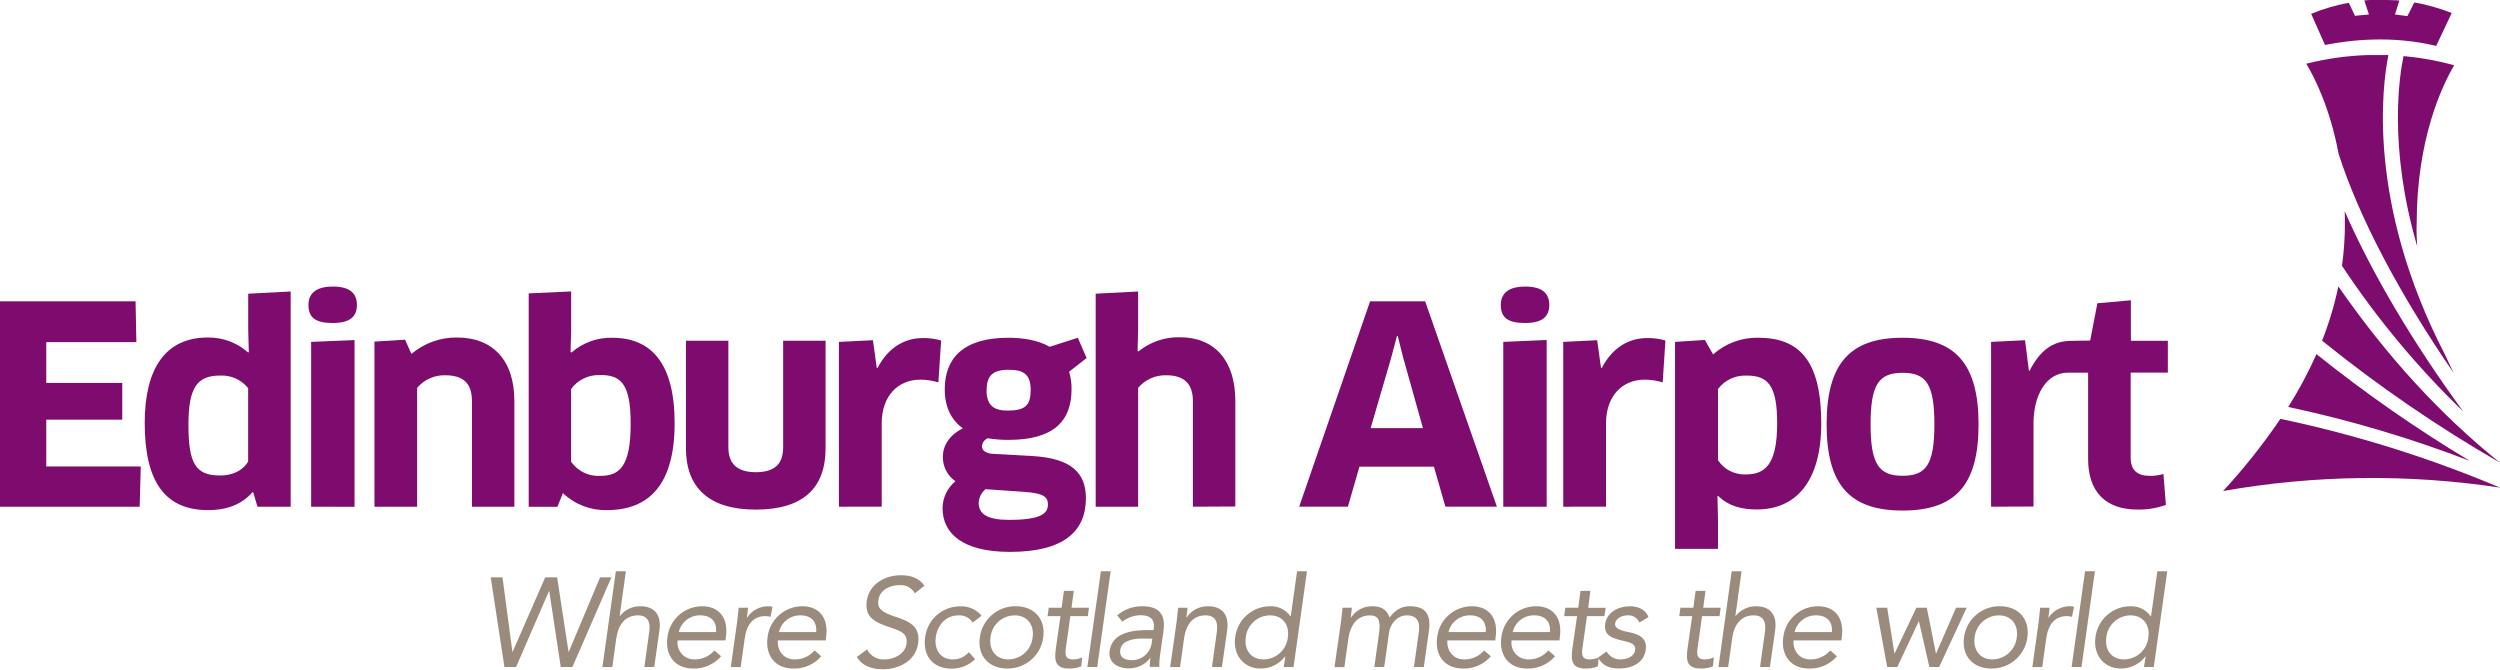
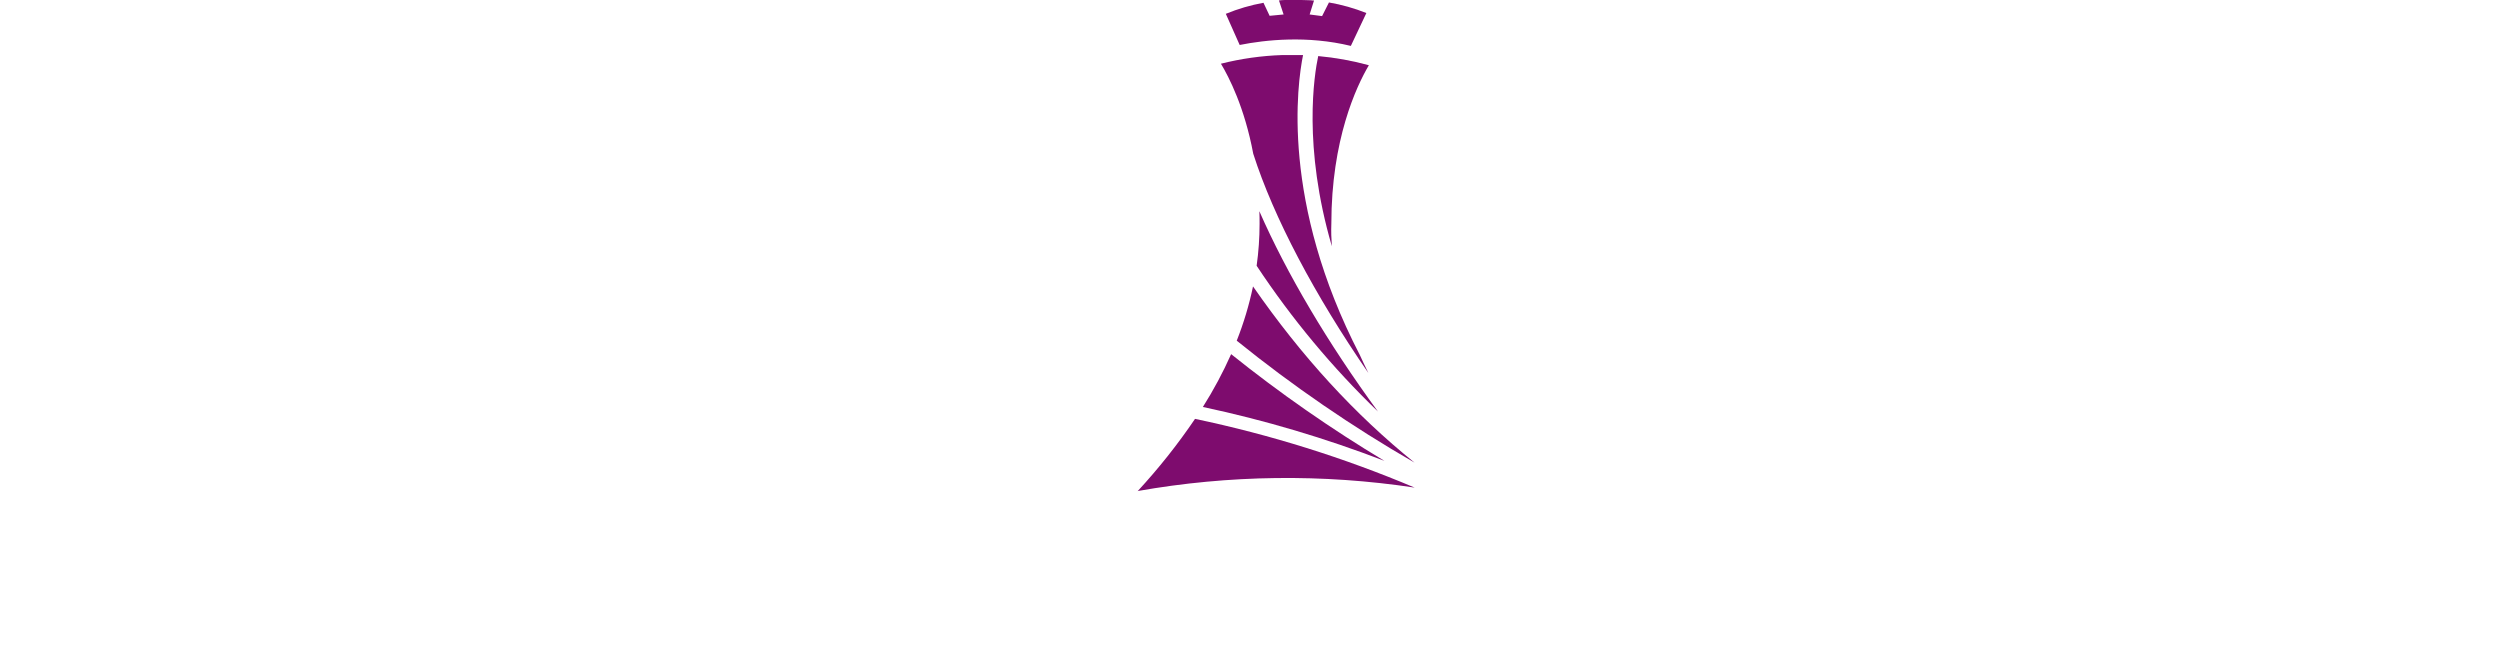
- <svg xmlns="http://www.w3.org/2000/svg" viewBox="0 0 691.03 185">
+ <svg xmlns="http://www.w3.org/2000/svg" viewBox="300 0 691.03 185">
  <defs>
    <style>.cls-1{fill:#9a8b7c;}.cls-2{fill:#7e0c6e;}</style>
  </defs>
  <g id="Layer_2" data-name="Layer 2">
    <g id="Layer_1-2" data-name="Layer 1">
      <g id="Layer_1-2-2" data-name="Layer 1-2">
-         <path class="cls-1" d="M135.64,159.59h3.26l2.73,20.58h.07l9-20.58H154l3.15,20.58h.07l8.65-20.58H169l-10.78,24.78H155l-3.18-21h-.07l-9.1,21h-3.22Z" />
-         <path class="cls-1" d="M170.23,157.91H173l-1.72,12.36h.07a7.1,7.1,0,0,1,5.6-2.7c4.31,0,5.88,2.73,5.32,6.69l-1.43,10.11h-2.73l1.36-9.83c.39-2.74-.56-4.45-3.11-4.45-3.54,0-5.43,2.55-6,6.3l-1.12,8h-2.73Z" />
-         <path class="cls-1" d="M199.32,181.4a9.79,9.79,0,0,1-7.77,3.39c-5.15,0-7.74-3.85-7.07-8.61a9.69,9.69,0,0,1,9.59-8.61c4.62,0,7.35,3.15,6.58,8.58l-.11.87H187.31a4.59,4.59,0,0,0,3.9,5.2,4,4,0,0,0,.69.05,7.06,7.06,0,0,0,5.56-2.48Zm-1.4-6.69c.28-2.76-1.3-4.62-4.31-4.62a6,6,0,0,0-6,4.62Z" />
-         <path class="cls-1" d="M203.76,171.87c.21-1.5.25-2.8.42-3.88h2.59c-.14.88-.17,1.79-.31,2.7h.07a6.93,6.93,0,0,1,5.88-3.12,3.54,3.54,0,0,1,1.12.17l-.56,2.77a5,5,0,0,0-1.44-.21c-3.32,0-5.14,2.34-5.67,6.09l-1.12,8H202Z" />
-         <path class="cls-1" d="M227,181.4a9.75,9.75,0,0,1-7.77,3.39c-5.15,0-7.74-3.85-7.07-8.61a9.69,9.69,0,0,1,9.59-8.61c4.62,0,7.35,3.15,6.58,8.58l-.1.87H215c-.21,2.84,1.61,5.25,4.58,5.25a7.08,7.08,0,0,0,5.57-2.48Zm-1.4-6.69c.28-2.76-1.29-4.62-4.3-4.62a6,6,0,0,0-6,4.62Z" />
-         <path class="cls-1" d="M252.88,164a4.44,4.44,0,0,0-4.21-2.27c-2.59,0-5.46,1.22-5.88,4.17-.31,2.27.81,3.28,4.59,4.54s7.07,2.49,6.41,7.36S248.5,185,244,185c-2.87,0-5.81-.94-7.14-3.43l2.83-2.06a5,5,0,0,0,4.87,2.76c2.52,0,5.6-1.47,6-4.3.42-3.05-1.58-3.57-5.78-5-3.32-1.16-5.77-2.7-5.21-6.83.66-4.76,5.11-7.14,9.45-7.14,2.77,0,5,.77,6.51,2.9Z" />
-         <path class="cls-1" d="M268.87,172.09a4.3,4.3,0,0,0-3.85-2c-3.67,0-5.91,2.73-6.37,6.09s1.33,6.09,4.66,6.09a5.66,5.66,0,0,0,4.48-2l1.75,1.93a9.17,9.17,0,0,1-6.58,2.62c-5.08,0-7.95-3.57-7.25-8.61a9.71,9.71,0,0,1,9.66-8.61,7.23,7.23,0,0,1,5.95,2.59Z" />
-         <path class="cls-1" d="M280.81,167.57c5,0,8.26,3.5,7.56,8.61a9.91,9.91,0,0,1-10,8.61c-5,0-8.27-3.5-7.53-8.61A9.87,9.87,0,0,1,280.81,167.57Zm-2.06,14.7a6.8,6.8,0,0,0,6.68-6.09c.49-3.43-1.43-6.09-5-6.09a6.77,6.77,0,0,0-6.65,6.09C273.32,179.61,275.21,182.27,278.75,182.27Z" />
-         <path class="cls-1" d="M300.69,170.3h-4.83l-1.15,8.19c-.32,2.1-.53,3.78,1.89,3.78a5.94,5.94,0,0,0,2.52-.56l-.25,2.49a9,9,0,0,1-3.29.59c-3.88,0-4.2-2.1-3.74-5.49l1.29-9h-3.57l.32-2.31h3.57l.63-4.66h2.73l-.63,4.66H301Z" />
-         <path class="cls-1" d="M304.3,157.91H307l-3.71,26.46h-2.73Z" />
-         <path class="cls-1" d="M308.81,170.09a10.42,10.42,0,0,1,6.87-2.52c4.83,0,6.54,2.31,5.91,6.93l-1,7a17.83,17.83,0,0,0-.14,2.83h-2.63a11.19,11.19,0,0,1,.18-2.45h-.07a7.3,7.3,0,0,1-5.81,2.87c-3.33,0-5.85-1.68-5.4-4.86.77-5.43,7.11-5.74,11.14-5.74h1l.07-.49c.31-2.39-1-3.61-3.57-3.61a8.33,8.33,0,0,0-5.11,1.78Zm7,6.41c-3.46,0-5.85.94-6.16,3.15-.28,2.06,1.16,2.83,3.22,2.83a5.49,5.49,0,0,0,5.5-4.94l.17-1Z" />
-         <path class="cls-1" d="M325.23,171.87c.21-1.5.25-2.8.42-3.88h2.59c-.14.88-.17,1.79-.31,2.7H328a6.93,6.93,0,0,1,5.88-3.12c4.3,0,5.88,2.73,5.32,6.69l-1.44,10.11H335l1.37-9.83c.38-2.74-.56-4.45-3.12-4.45-3.53,0-5.42,2.55-5.95,6.3l-1.12,8h-2.73Z" />
-         <path class="cls-1" d="M355.27,181.47h-.07a8.41,8.41,0,0,1-6.79,3.32c-4.59,0-7.67-3.71-7-8.61a9.76,9.76,0,0,1,9.8-8.61,6.51,6.51,0,0,1,5.5,2.8h.07l1.75-12.46h2.73l-3.71,26.46h-2.73ZM351,170.09a6.77,6.77,0,0,0-6.65,6.09c-.49,3.43,1.4,6.09,4.94,6.09a6.8,6.8,0,0,0,6.68-6.09C356.49,172.75,354.57,170.09,351,170.09Z" />
-         <path class="cls-1" d="M370.67,171.87c.21-1.5.25-2.8.42-3.88h2.59c-.14.88-.17,1.79-.31,2.7h.07a6.93,6.93,0,0,1,5.88-3.12c3.53,0,4.37,2,4.76,3.12,1.47-1.93,3.11-3.12,5.6-3.12,4.69,0,5.88,2.63,5.28,6.86l-1.4,9.94h-2.73l1.37-9.8c.31-2.28-.18-4.48-3.36-4.48-2.31,0-4.48,1.89-4.9,4.83l-1.33,9.45h-2.73l1.29-9.27c.53-3.61-.21-5-2.45-5-3.53,0-5.42,2.55-6,6.3l-1.12,8h-2.73Z" />
-         <path class="cls-1" d="M412.08,181.4a9.75,9.75,0,0,1-7.77,3.39c-5.15,0-7.74-3.85-7.07-8.61a9.69,9.69,0,0,1,9.59-8.61c4.62,0,7.35,3.15,6.58,8.58l-.1.87H400.07c-.2,2.84,1.62,5.25,4.59,5.25a7.08,7.08,0,0,0,5.57-2.48Zm-1.4-6.69c.28-2.76-1.29-4.62-4.3-4.62a6,6,0,0,0-6,4.62Z" />
-         <path class="cls-1" d="M429.83,181.4a9.79,9.79,0,0,1-7.77,3.39c-5.15,0-7.74-3.85-7.07-8.61a9.69,9.69,0,0,1,9.59-8.61c4.62,0,7.35,3.15,6.58,8.58l-.1.87H417.82a4.59,4.59,0,0,0,3.9,5.2,4,4,0,0,0,.69.05,7.11,7.11,0,0,0,5.57-2.48Zm-1.4-6.69c.28-2.76-1.3-4.62-4.31-4.62a6,6,0,0,0-6,4.62Z" />
-         <path class="cls-1" d="M443.48,170.3h-4.83l-1.15,8.19c-.32,2.1-.53,3.78,1.89,3.78a5.94,5.94,0,0,0,2.52-.56l-.25,2.49a9,9,0,0,1-3.29.59c-3.88,0-4.2-2.1-3.74-5.49l1.29-9h-3.57l.32-2.31h3.57l.63-4.66h2.73L439,168h4.83Z" />
-         <path class="cls-1" d="M444.08,180.07a4.31,4.31,0,0,0,3.88,2.2c1.72,0,3.71-.73,4-2.52s-1.47-2.21-3.15-2.59c-3-.7-5.6-1.37-5.11-4.76.46-3.19,3.75-4.83,6.79-4.83,2.31,0,4.34.88,5.18,3l-2.52,1.51a3.26,3.26,0,0,0-3.18-2c-1.51,0-3.33.73-3.54,2.28-.17,1.36,1.68,2,3.82,2.38,2.8.55,5.11,1.61,4.65,4.9-.52,3.71-4,5.14-7.28,5.14-2.76,0-4.65-.73-5.91-3Z" />
-         <path class="cls-1" d="M475.3,170.3h-4.83l-1.15,8.19c-.32,2.1-.53,3.78,1.89,3.78a5.94,5.94,0,0,0,2.52-.56l-.25,2.49a9,9,0,0,1-3.29.59c-3.88,0-4.2-2.1-3.74-5.49l1.29-9h-3.57l.32-2.31h3.57l.63-4.66h2.73l-.63,4.66h4.83Z" />
-         <path class="cls-1" d="M478.66,157.91h2.73l-1.71,12.36h.07a7.1,7.1,0,0,1,5.6-2.7c4.3,0,5.88,2.73,5.32,6.69l-1.44,10.11H486.5l1.37-9.83c.38-2.74-.56-4.45-3.12-4.45-3.53,0-5.42,2.55-5.95,6.3l-1.12,8H475Z" />
-         <path class="cls-1" d="M507.75,181.4a9.75,9.75,0,0,1-7.77,3.39c-5.14,0-7.74-3.85-7.07-8.61a9.69,9.69,0,0,1,9.59-8.61c4.62,0,7.35,3.15,6.58,8.58l-.1.87H495.75c-.21,2.84,1.61,5.25,4.58,5.25a7.08,7.08,0,0,0,5.57-2.48Zm-1.4-6.69c.28-2.76-1.29-4.62-4.3-4.62a6,6,0,0,0-6,4.62Z" />
-         <path class="cls-1" d="M536,184.37h-2.7l-2.87-12.6h-.07l-5.92,12.6h-2.8l-3-16.38h3l2,12.6h.07l6-12.6h2.88l2.52,12.6h.07l5.49-12.6h2.94Z" />
-         <path class="cls-1" d="M552.84,167.57c5,0,8.26,3.5,7.56,8.61a9.91,9.91,0,0,1-10,8.61c-5,0-8.26-3.5-7.52-8.61A9.86,9.86,0,0,1,552.84,167.57Zm-2.07,14.7a6.81,6.81,0,0,0,6.69-6.09c.49-3.43-1.43-6.09-5-6.09a6.77,6.77,0,0,0-6.65,6.09C545.35,179.61,547.24,182.27,550.77,182.27Z" />
-         <path class="cls-1" d="M563.52,171.87c.21-1.5.24-2.8.42-3.88h2.59c-.14.88-.18,1.79-.32,2.7h.07a7,7,0,0,1,5.88-3.12,3.28,3.28,0,0,1,1.12.17l-.56,2.77a5,5,0,0,0-1.43-.21c-3.33,0-5.15,2.34-5.67,6.09l-1.12,8h-2.73Z" />
-         <path class="cls-1" d="M576.33,157.91h2.73l-3.71,26.46h-2.73Z" />
-         <path class="cls-1" d="M593.1,181.47H593a8.43,8.43,0,0,1-6.8,3.32c-4.58,0-7.66-3.71-7-8.61a9.75,9.75,0,0,1,9.8-8.61,6.49,6.49,0,0,1,5.49,2.8h.08l1.75-12.46h2.73l-3.72,26.46h-2.72Zm-4.24-11.38a6.77,6.77,0,0,0-6.65,6.09c-.49,3.43,1.4,6.09,4.94,6.09a6.8,6.8,0,0,0,6.68-6.09C594.32,172.75,592.4,170.09,588.86,170.09Z" />
        <path class="cls-2" d="M673.39,12.69l4.29-9.09A51.64,51.64,0,0,0,667.34.68l-1.9,3.77L662,4,663.21.14a3.78,3.78,0,0,1-.82-.06C661.05,0,659.2,0,658.16,0h-3c-.55,0-1.09.07-1.64.12L654.8,4l-3.86.37-1.7-3.6a51.59,51.59,0,0,0-10.41,3.05l3.83,8.61C649.8,11,661.38,9.77,673.39,12.69Z" />
-         <path class="cls-2" d="M38.91,128.93l-.3,11.13H0V83.3H37.47l.23,11.27H12.79v11.28h21V116h-21v12.94Z" />
-         <path class="cls-2" d="M71.17,140.06,70,136.12l-.22-.07C67.05,139.23,63,141,57.51,141,45.73,141,40,133.32,40,116.9c0-15.06,5.75-23.61,17.41-23.61a16.44,16.44,0,0,1,11.2,4.16l.16-.15-.16-6.06V81.18l11.74-.61v59.49Zm-2.58-32.77a9.29,9.29,0,0,0-7.72-3.48c-6.43,0-8.78,3.33-8.78,13.62,0,10.75,2,14,8.71,14,4.31,0,6.74-2,7.79-3.86Z" />
-         <path class="cls-2" d="M92,89.28c-4.55,0-6.74-1.29-6.74-5,0-3.25,2.19-5.07,6.74-5.07s6.66,1.74,6.66,5.07S96.62,89.28,92,89.28Zm-6,50.78V94.5L98,94v46.09Z" />
-         <path class="cls-2" d="M130.45,140.06V110.84c0-5.07-2.58-7.11-7.42-7.11a9.79,9.79,0,0,0-7.73,3.48v32.85H103.5V94.42l8.47-.53,1.75,3.94a19.17,19.17,0,0,1,12.64-4.54c9.69,0,15.82,6.13,15.82,17.55v29.22Z" />
-         <path class="cls-2" d="M167.79,141a17,17,0,0,1-12.19-4.69l-1.52,3.78h-7.94v-59l11.73-.53V91.24l-.15,6.06.23.15a16.57,16.57,0,0,1,11.27-4.09c10.6,0,17.26,6.81,17.26,23.62S179.52,141,167.79,141Zm-2-37.32a9.39,9.39,0,0,0-7.95,3.86V127.6a9.16,9.16,0,0,0,8,3.94c5.3,0,8.48-2.43,8.48-14.31.05-11.46-2.9-13.58-8.5-13.58Z" />
-         <path class="cls-2" d="M228.2,123.86c0,11.13-6.28,17-19.3,17s-19.3-6.13-19.3-17V94.19h11.73v29.44c0,4.55,2.42,6.89,7.57,6.89s7.57-2.19,7.57-6.89V94.19H228.2Z" />
-         <path class="cls-2" d="M231.9,140.06V94.5l9.39-.46,1.06,7.65h.23c2.87-5.53,7.34-8.25,12.56-8.25a17.24,17.24,0,0,1,5,.68l-.76,11.58a16.93,16.93,0,0,0-5-.76c-6.13,0-10.67,4.47-10.67,12.11v23Z" />
-         <path class="cls-2" d="M273,121.14a2.66,2.66,0,0,0-1.58,2.19c0,1.14,1,2,3,2.12l10.9.6c10.75.61,14.84,4.62,14.84,11.66,0,9.16-6.13,14.84-21,14.84-13.17,0-18.63-5.15-18.63-12.11a9.78,9.78,0,0,1,3.56-7.42,8.08,8.08,0,0,1-3.48-6.74c0-3,1.74-6,5.53-7.87-3-2.19-5-5.6-5-10.82,0-8.32,4.85-14.23,17.56-14.23,3.94,0,8.18.61,11.44,2.5l7.79-2.5,2.42,5.6-4.84,3.79a15.56,15.56,0,0,1,.68,4.84c0,8.85-5,14-17.41,14A34.92,34.92,0,0,1,273,121.14Zm-.6,14.08a5.32,5.32,0,0,0-1.89,3.71c0,3.18,2.42,4.77,8.4,4.77,8.63,0,10.75-1.67,10.75-4.24,0-2.12-1.21-3.11-6.36-3.49Zm.3-27.32c0,4.46,2.35,5.59,5.83,5.59,4.92,0,6.36-1.51,6.36-5.67s-1.74-5.61-6.06-5.61c-4.52,0-6.11,1.67-6.11,5.69Z" />
-         <path class="cls-2" d="M329.73,140.06V110.84c0-4.69-2.35-7.11-7.34-7.11a9.81,9.81,0,0,0-7.8,3.48v32.85H302.86V81.18l11.73-.61V91l-.15,6,.23.15a17.51,17.51,0,0,1,11.43-3.93c9.69,0,15.36,6.5,15.36,17.55V140Z" />
-         <path class="cls-2" d="M396.35,129H375.76l-3.18,11.05H359.11l19.6-56.76h15.22l19.83,56.76H399.53ZM384.54,98.89l-5.68,19.45h14.46l-5.45-19.45-1.52-6h-.22Z" />
-         <path class="cls-2" d="M421.58,89.28c-4.54,0-6.74-1.29-6.74-5,0-3.25,2.2-5.07,6.74-5.07s6.66,1.74,6.66,5.07S426.2,89.28,421.58,89.28Zm-6.06,50.78V94.5l12-.53v46.09Z" />
-         <path class="cls-2" d="M432.1,140.06V94.5l9.38-.46,1.06,7.65h.23c2.88-5.53,7.34-8.25,12.57-8.25a17.24,17.24,0,0,1,5,.68l-.75,11.58a16.93,16.93,0,0,0-5-.76c-6.13,0-10.67,4.47-10.67,12.11v23Z" />
-         <path class="cls-2" d="M485.62,140.82c-4.08,0-7.72-.84-10.67-3.71l-.23.07.15,6.14v8.4H463V94.5l8.25-.53,2.27,4a18.23,18.23,0,0,1,12.41-4.62c11.29,0,17.49,6.13,17.49,23.69C503.41,133.17,496.37,140.82,485.62,140.82Zm-2.87-37a9.36,9.36,0,0,0-7.88,3.7V127.2a8.75,8.75,0,0,0,7.65,3.94c5.22,0,8.71-2.5,8.71-14.15,0-10.53-2.58-13.18-8.48-13.18Z" />
-         <path class="cls-2" d="M525.9,141.12c-14.53,0-21-7-21-23.84s6.51-23.92,21-23.92,21,7.12,21,23.92S540.51,141.12,525.9,141.12Zm0-9.61c6.44,0,8.79-3,8.79-14.23s-2.35-14.23-8.79-14.23-8.85,3-8.85,14.23S519.47,131.51,525.9,131.51Z" />
-         <path class="cls-2" d="M550.36,140.06V94.5l9.39-.46,1.06,8.43H561c2.87-5.52,6.29-8.25,11.52-8.25,2,0,2.79-.1,6-.1l.87,8.89H571.6c-6.13,0-9.51,6.4-9.51,14v23Z" />
-         <path class="cls-2" d="M577.74,94.19l2-10.36L589,83v11.2h10.22V103H588.94v23.47c0,3.55,1.82,5.07,5.45,5.07A12.29,12.29,0,0,0,598,131l.68,8.56a22.19,22.19,0,0,1-7.87,1.29c-9.17,0-13.63-5.3-13.63-14V103" />
        <path class="cls-2" d="M614.44,135.78a169,169,0,0,0,15.88-20,330.86,330.86,0,0,1,60.71,19,236.88,236.88,0,0,0-76.59.95Z" />
        <path class="cls-2" d="M691,127.88a380.7,380.7,0,0,1-49.15-33.71,92.14,92.14,0,0,0,4.5-15C659.84,98.6,674.48,114.56,691,127.88Z" />
        <path class="cls-2" d="M682.67,127.39a333.46,333.46,0,0,0-50.18-14.9,114.89,114.89,0,0,0,7.81-14.6A382.18,382.18,0,0,0,682.67,127.39Z" />
        <path class="cls-2" d="M680.89,113.76a239.68,239.68,0,0,1-33.54-40.3,83.2,83.2,0,0,0,.81-11.59c0-1.16,0-2.32-.06-3.49C655.65,75.61,667.09,94.93,680.89,113.76Z" />
        <path class="cls-2" d="M678.24,103.11c-14.84-21.53-26.19-43-31.83-60.62-2.39-12.8-6.72-21.21-8.93-24.88a80.07,80.07,0,0,1,16.94-2.39h5.76c-1.62,8-6.18,40.65,15.67,82.86C676.62,99.76,677.41,101.44,678.24,103.11Z" />
        <path class="cls-2" d="M668.14,68.06c-8.07-27.62-4.87-47.4-3.77-52.56a80.15,80.15,0,0,1,14,2.53C674.89,23.94,668,38.62,668,61.87,667.91,63.92,668,66,668.14,68.06Z" />
      </g>
    </g>
  </g>
</svg>
